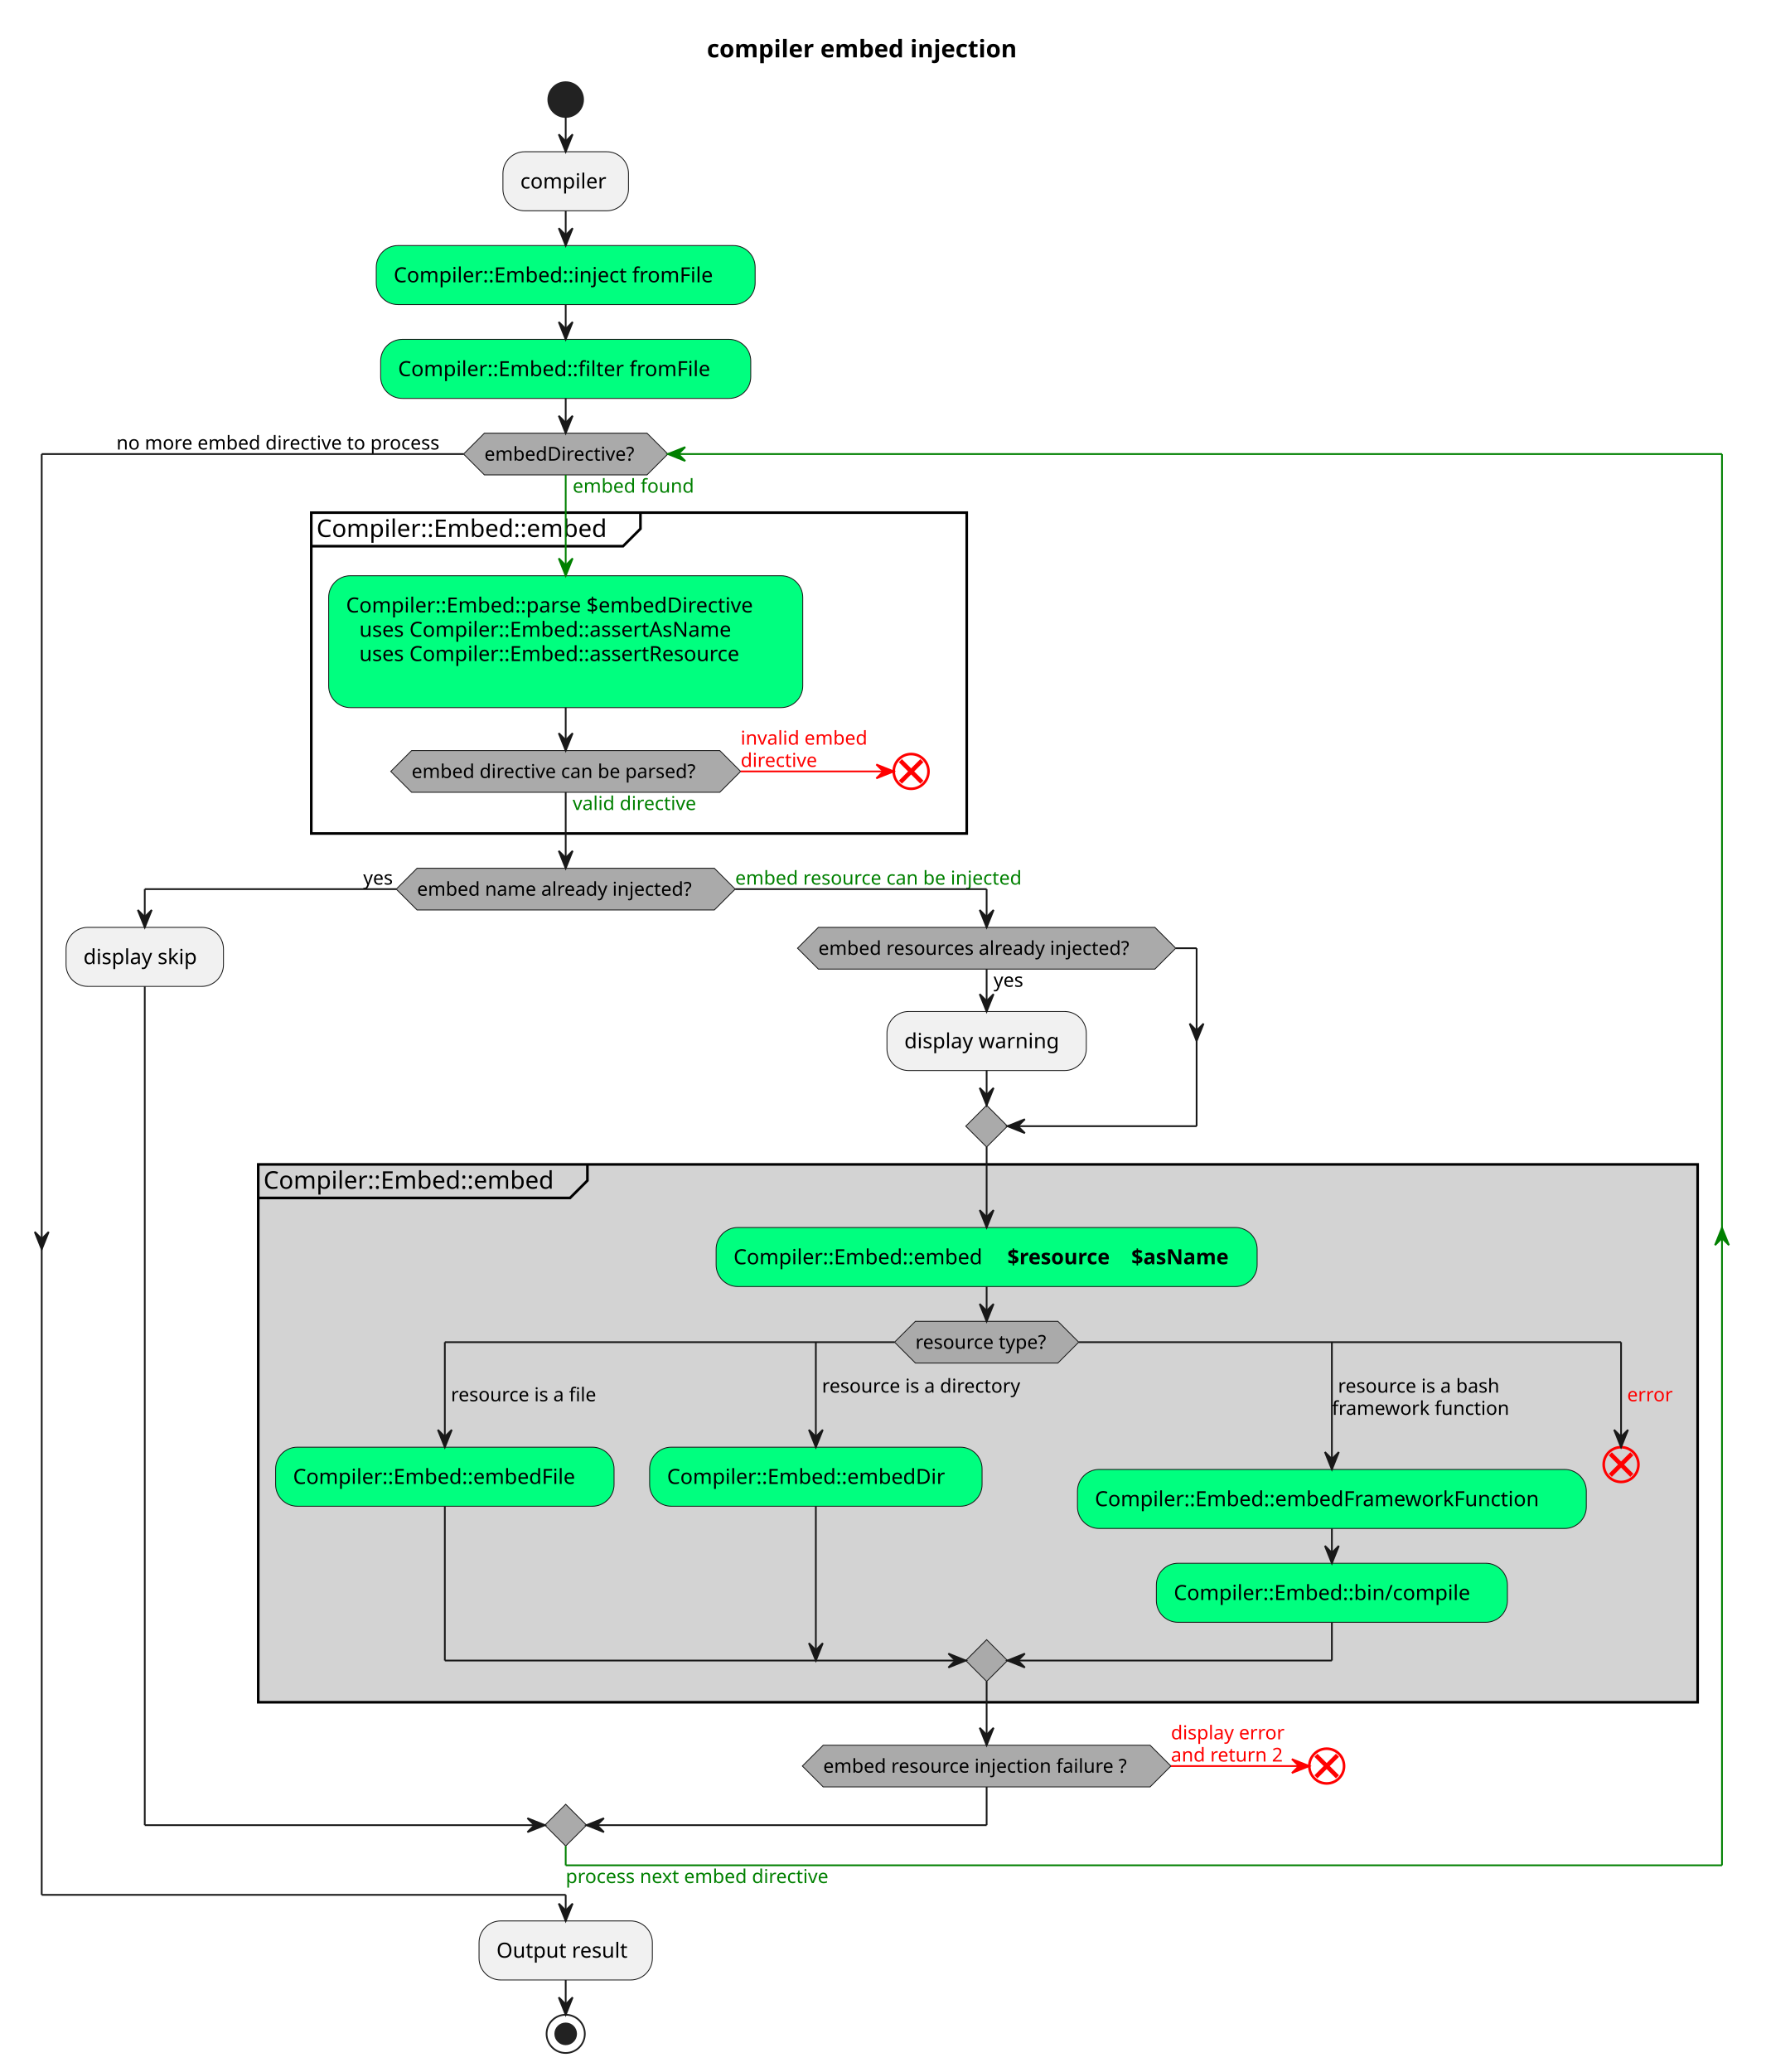
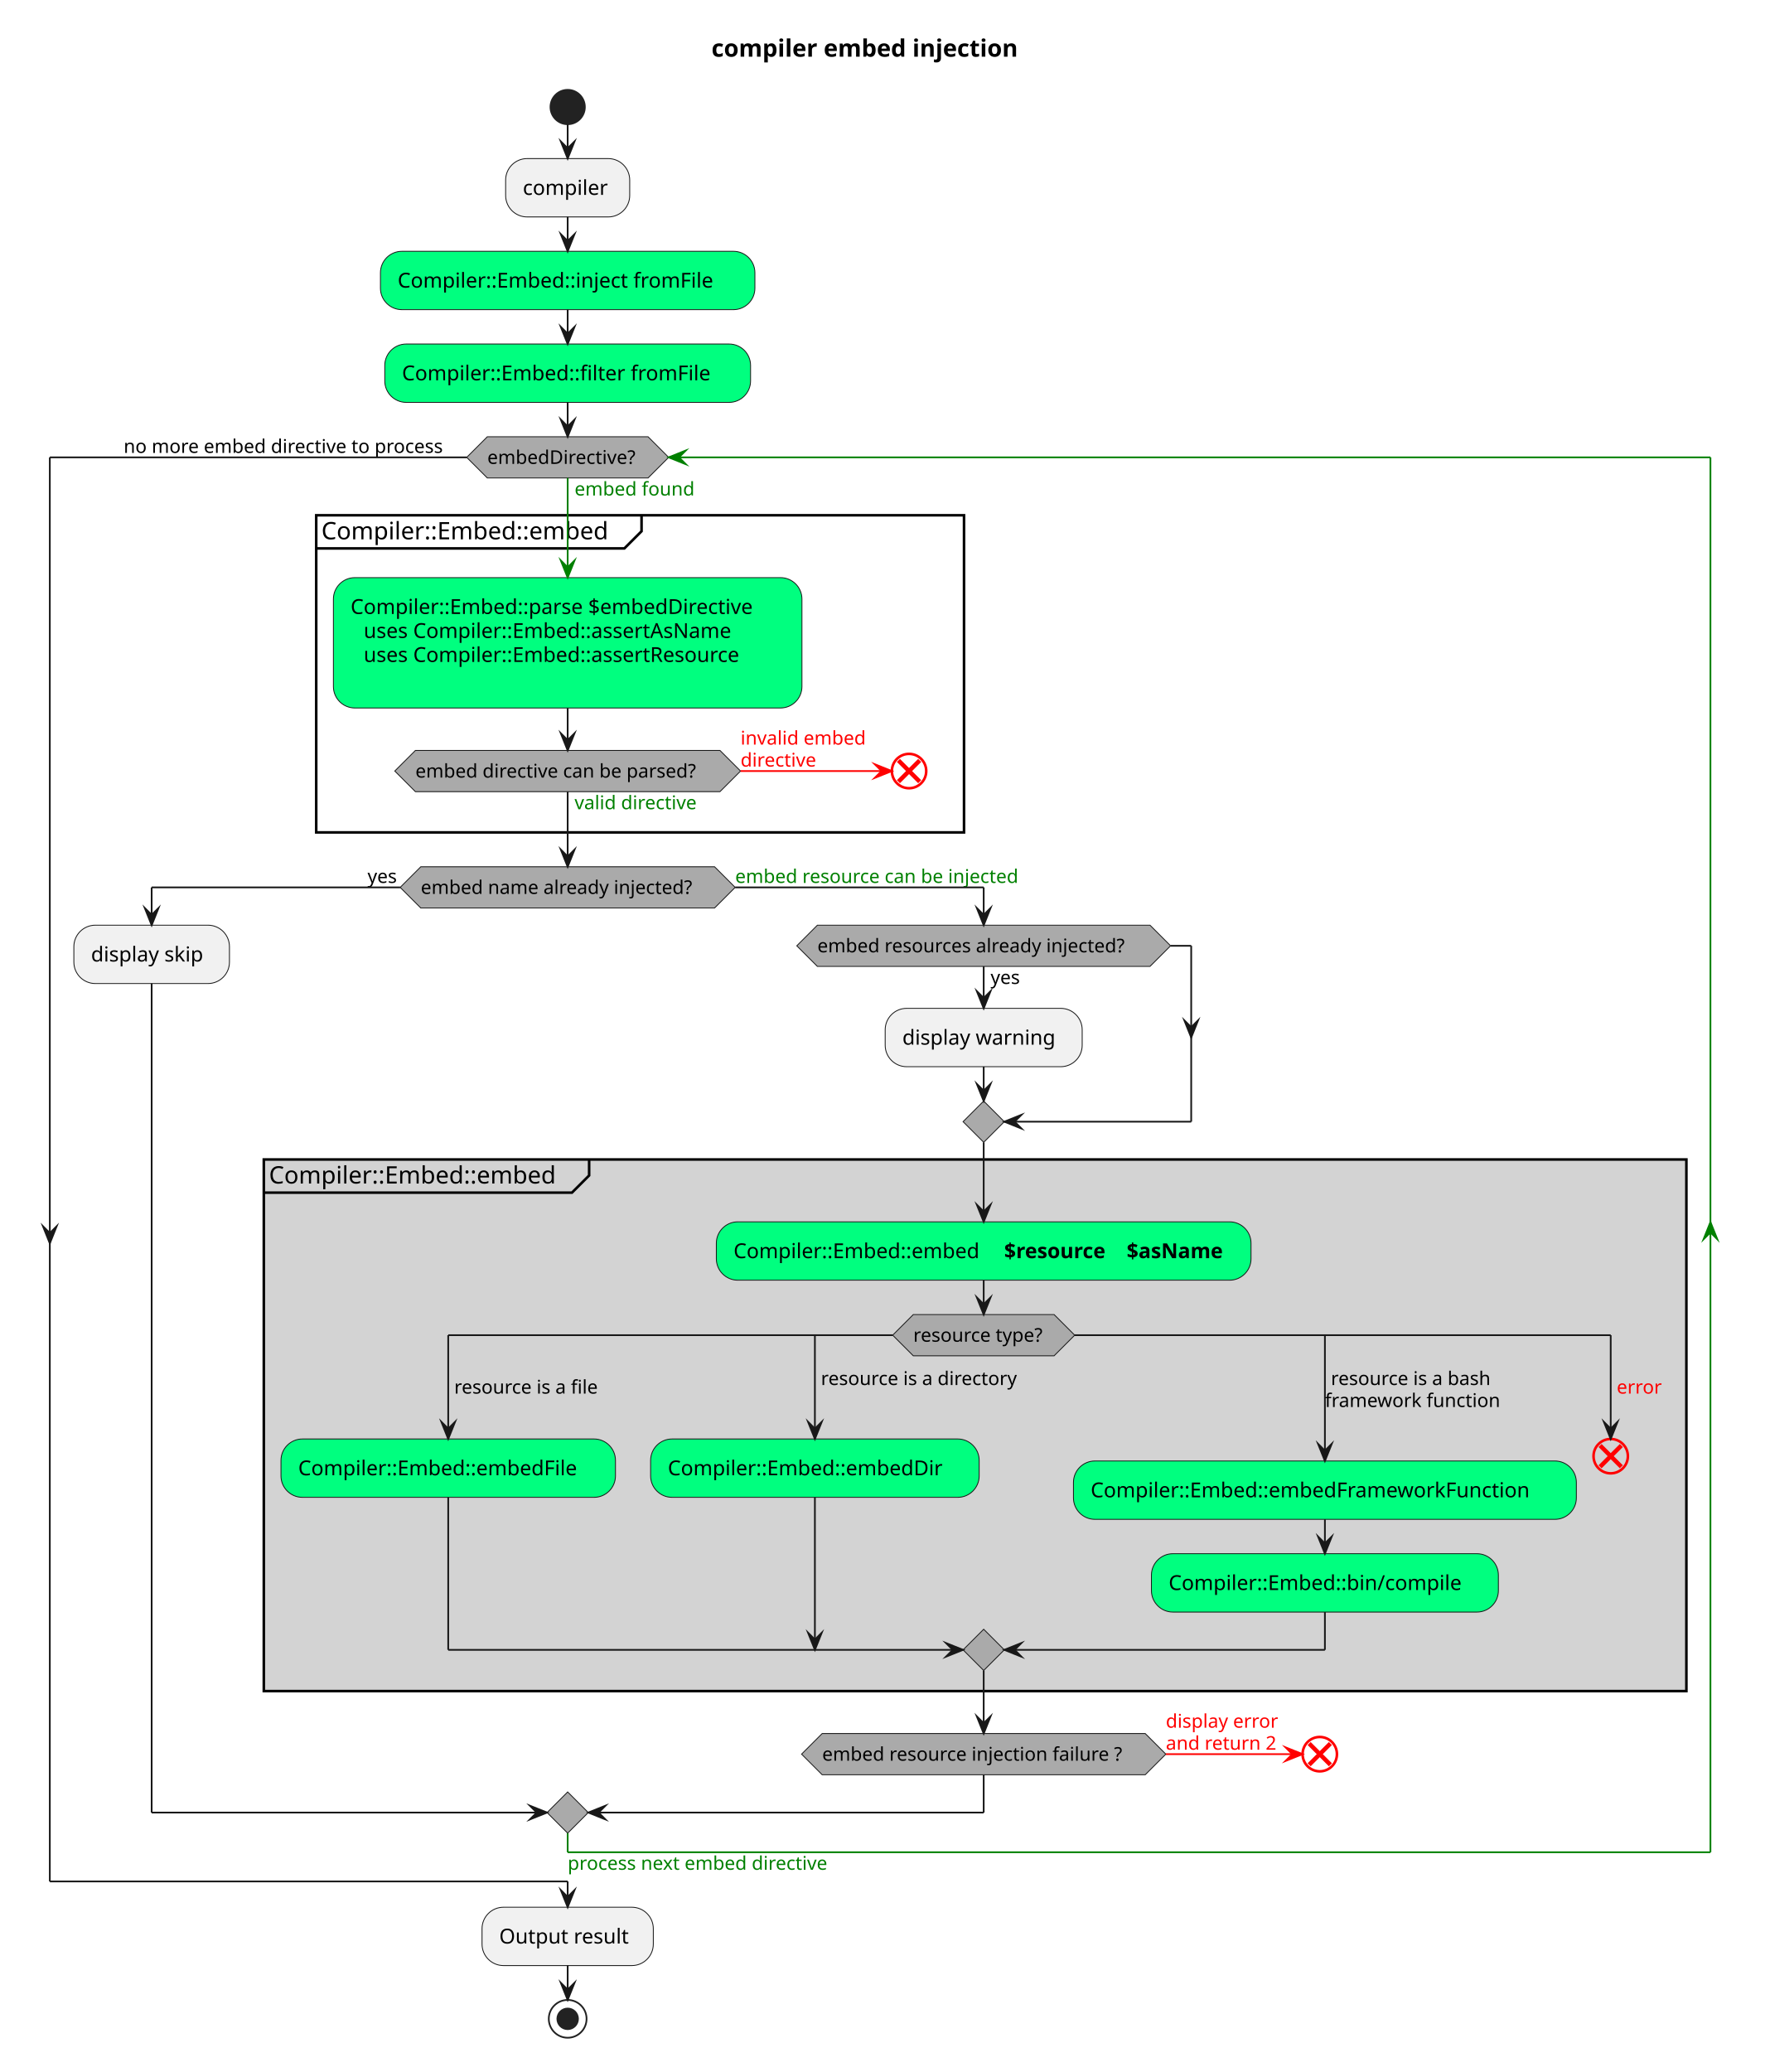
- <svg xmlns="http://www.w3.org/2000/svg" contentStyleType="text/css" data-diagram-type="ACTIVITY" height="1192px" preserveAspectRatio="none" style="width:1016px;height:1192px;background:#FFFFFF;" version="1.1" viewBox="0 0 1016 1192" width="1016px" zoomAndPan="magnify">
+ <svg xmlns="http://www.w3.org/2000/svg" contentStyleType="text/css" data-diagram-type="ACTIVITY" height="1206px" preserveAspectRatio="none" style="width:1030px;height:1206px;background:#FFFFFF;" version="1.1" viewBox="0 0 1030 1206" width="1030px" zoomAndPan="magnify">
  <defs />
  <g>
    <g class="title" data-source-line="1">
-       <text fill="#000000" font-family="sans-serif" font-size="14" font-weight="bold" lengthAdjust="spacing" textLength="200.327" x="406.703" y="32.995">compiler embed injection</text>
+       <text fill="#000000" font-family="sans-serif" font-size="14" font-weight="700" lengthAdjust="spacing" textLength="200.327" x="414.203" y="32.995">compiler embed injection</text>
    </g>
-     <ellipse cx="325.471" cy="57.297" fill="#222222" rx="10" ry="10" style="stroke:#222222;stroke-width:1;" />
-     <rect fill="#F1F1F1" height="33.969" rx="12.5" ry="12.5" style="stroke:#181818;stroke-width:0.5;" width="72.231" x="289.356" y="87.297" />
-     <text fill="#000000" font-family="sans-serif" font-size="12" lengthAdjust="spacing" textLength="52.23" x="299.356" y="108.436">compiler</text>
-     <rect fill="#00FF7F" height="33.969" rx="12.5" ry="12.5" style="stroke:#181818;stroke-width:0.5;" width="217.988" x="216.477" y="141.266" />
-     <text fill="#000000" font-family="sans-serif" font-size="12" lengthAdjust="spacing" textLength="197.988" x="226.477" y="162.404">Compiler::Embed::inject fromFile</text>
-     <rect fill="#00FF7F" height="33.969" rx="12.5" ry="12.5" style="stroke:#181818;stroke-width:0.5;" width="212.943" x="219" y="195.234" />
-     <text fill="#000000" font-family="sans-serif" font-size="12" lengthAdjust="spacing" textLength="192.943" x="229" y="216.373">Compiler::Embed::filter fromFile</text>
-     <rect fill="none" height="184.586" style="stroke:#000000;stroke-width:1.5;" width="377.116" x="179.09" y="294.914" />
-     <path d="M368.479,294.914 L368.479,304.21 L358.479,314.21 L179.09,314.21" fill="none" style="stroke:#000000;stroke-width:1.5;" />
-     <text fill="#000000" font-family="sans-serif" font-size="14" lengthAdjust="spacing" textLength="179.389" x="182.09" y="308.909">Compiler::Embed::embed</text>
-     <rect fill="#00FF7F" height="75.875" rx="12.5" ry="12.5" style="stroke:#181818;stroke-width:0.5;" width="272.762" x="189.09" y="331.21" />
-     <text fill="#000000" font-family="sans-serif" font-size="12" lengthAdjust="spacing" textLength="252.762" x="199.09" y="352.349">Compiler::Embed::parse $embedDirective</text>
-     <text fill="#000000" font-family="sans-serif" font-size="12" lengthAdjust="spacing" textLength="7.629" x="199.09" y="366.318">  </text>
-     <text fill="#000000" font-family="sans-serif" font-size="12" lengthAdjust="spacing" text-decoration="wavy underline" textLength="230.121" x="206.719" y="366.318">uses Compiler::Embed::assertAsName</text>
-     <text fill="#000000" font-family="sans-serif" font-size="12" lengthAdjust="spacing" textLength="7.629" x="199.09" y="380.287">  </text>
-     <text fill="#000000" font-family="sans-serif" font-size="12" lengthAdjust="spacing" text-decoration="wavy underline" textLength="236.092" x="206.719" y="380.287">uses Compiler::Embed::assertResource</text>
-     <text fill="#000000" font-family="sans-serif" font-size="12" lengthAdjust="spacing" textLength="3.814" x="199.09" y="394.255"> </text>
-     <polygon fill="#AAAAAA" points="236.821,431.789,414.121,431.789,426.121,443.789,414.121,455.789,236.821,455.789,224.821,443.789,236.821,431.789" style="stroke:#181818;stroke-width:0.5;" />
-     <text fill="#008000" font-family="sans-serif" font-size="11" lengthAdjust="spacing" textLength="77.865" x="329.471" y="466">valid directive</text>
-     <text fill="#000000" font-family="sans-serif" font-size="11" lengthAdjust="spacing" textLength="177.3" x="236.821" y="447.597">embed directive can be parsed?</text>
-     <text fill="#FF0000" font-family="sans-serif" font-size="11" lengthAdjust="spacing" textLength="78.085" x="426.121" y="428.39">invalid embed</text>
-     <text fill="#FF0000" font-family="sans-serif" font-size="11" lengthAdjust="spacing" textLength="48.023" x="426.121" y="441.195">directive</text>
-     <ellipse cx="524.206" cy="443.789" fill="none" rx="10" ry="10" style="stroke:#FF0000;stroke-width:1.5;" />
-     <line style="stroke:#FF0000;stroke-width:2.5;" x1="518.019" x2="530.393" y1="437.602" y2="449.976" />
-     <line style="stroke:#FF0000;stroke-width:2.5;" x1="530.393" x2="518.019" y1="437.602" y2="449.976" />
-     <polygon fill="#AAAAAA" points="239.961,499.5,410.982,499.5,422.982,511.5,410.982,523.5,239.961,523.5,227.961,511.5,239.961,499.5" style="stroke:#181818;stroke-width:0.5;" />
-     <text fill="#000000" font-family="sans-serif" font-size="11" lengthAdjust="spacing" textLength="171.021" x="239.961" y="515.308">embed name already injected?</text>
-     <text fill="#000000" font-family="sans-serif" font-size="11" lengthAdjust="spacing" textLength="19.008" x="208.952" y="508.905">yes</text>
-     <text fill="#008000" font-family="sans-serif" font-size="11" lengthAdjust="spacing" textLength="177.735" x="422.982" y="508.905">embed resource can be injected</text>
-     <rect fill="#F1F1F1" height="33.969" rx="12.5" ry="12.5" style="stroke:#181818;stroke-width:0.5;" width="90.576" x="38" y="533.5" />
-     <text fill="#000000" font-family="sans-serif" font-size="12" lengthAdjust="spacing" textLength="70.576" x="48" y="554.638">display skip</text>
-     <rect fill="#F1F1F1" height="33.969" rx="12.5" ry="12.5" style="stroke:#181818;stroke-width:0.5;" width="114.688" x="510.311" y="581.902" />
-     <text fill="#000000" font-family="sans-serif" font-size="12" lengthAdjust="spacing" textLength="94.688" x="520.311" y="603.04">display warning</text>
-     <polygon fill="#AAAAAA" points="470.846,533.5,664.463,533.5,676.463,545.5,664.463,557.5,470.846,557.5,458.846,545.5,470.846,533.5" style="stroke:#181818;stroke-width:0.5;" />
-     <text fill="#000000" font-family="sans-serif" font-size="11" lengthAdjust="spacing" textLength="19.008" x="571.654" y="567.71">yes</text>
-     <text fill="#000000" font-family="sans-serif" font-size="11" lengthAdjust="spacing" textLength="193.617" x="470.846" y="549.308">embed resources already injected?</text>
-     <polygon fill="#AAAAAA" points="567.654,635.871,579.654,647.871,567.654,659.871,555.654,647.871,567.654,635.871" style="stroke:#181818;stroke-width:0.5;" />
-     <rect fill="#D3D3D3" height="309.422" style="stroke:#000000;stroke-width:1.5;" width="828.157" x="148.576" y="669.871" />
-     <path d="M337.965,669.871 L337.965,679.168 L327.965,689.168 L148.576,689.168" fill="none" style="stroke:#000000;stroke-width:1.5;" />
-     <text fill="#000000" font-family="sans-serif" font-size="14" lengthAdjust="spacing" textLength="179.389" x="151.576" y="683.866">Compiler::Embed::embed</text>
-     <rect fill="#00FF7F" height="33.969" rx="12.5" ry="12.5" style="stroke:#181818;stroke-width:0.5;" width="311.269" x="412.02" y="706.168" />
-     <text fill="#000000" font-family="sans-serif" font-size="12" lengthAdjust="spacing" textLength="153.762" x="422.02" y="727.306">Compiler::Embed::embed</text>
-     <text fill="#000000" font-family="sans-serif" font-size="12" font-weight="bold" lengthAdjust="spacing" textLength="67.506" x="579.596" y="727.306">$resource</text>
-     <text fill="#000000" font-family="sans-serif" font-size="12" lengthAdjust="spacing" textLength="3.814" x="647.102" y="727.306"> </text>
-     <text fill="#000000" font-family="sans-serif" font-size="12" font-weight="bold" lengthAdjust="spacing" textLength="62.373" x="650.916" y="727.306">$asName</text>
-     <polygon fill="#AAAAAA" points="526.67,760.136,608.639,760.136,620.639,772.136,608.639,784.136,526.67,784.136,514.67,772.136,526.67,760.136" style="stroke:#181818;stroke-width:0.5;" />
-     <text fill="#000000" font-family="sans-serif" font-size="11" lengthAdjust="spacing" textLength="81.968" x="526.67" y="775.944">resource type?</text>
-     <rect fill="#00FF7F" height="33.969" rx="12.5" ry="12.5" style="stroke:#181818;stroke-width:0.5;" width="194.715" x="158.576" y="832.55" />
-     <text fill="#000000" font-family="sans-serif" font-size="12" lengthAdjust="spacing" textLength="174.715" x="168.576" y="853.689">Compiler::Embed::embedFile</text>
-     <rect fill="#00FF7F" height="33.969" rx="12.5" ry="12.5" style="stroke:#181818;stroke-width:0.5;" width="191.269" x="373.757" y="832.55" />
-     <text fill="#000000" font-family="sans-serif" font-size="12" lengthAdjust="spacing" textLength="171.269" x="383.757" y="853.689">Compiler::Embed::embedDir</text>
-     <rect fill="#00FF7F" height="33.969" rx="12.5" ry="12.5" style="stroke:#181818;stroke-width:0.5;" width="292.76" x="619.915" y="845.355" />
-     <text fill="#000000" font-family="sans-serif" font-size="12" lengthAdjust="spacing" textLength="272.76" x="629.915" y="866.494">Compiler::Embed::embedFrameworkFunction</text>
-     <rect fill="#00FF7F" height="33.969" rx="12.5" ry="12.5" style="stroke:#181818;stroke-width:0.5;" width="201.969" x="665.311" y="899.324" />
-     <text fill="#000000" font-family="sans-serif" font-size="12" lengthAdjust="spacing" textLength="181.969" x="675.311" y="920.462">Compiler::Embed::bin/compile</text>
-     <ellipse cx="932.675" cy="842.55" fill="none" rx="10" ry="10" style="stroke:#FF0000;stroke-width:1.5;" />
-     <line style="stroke:#FF0000;stroke-width:2.5;" x1="926.488" x2="938.862" y1="836.363" y2="848.737" />
-     <line style="stroke:#FF0000;stroke-width:2.5;" x1="938.862" x2="926.488" y1="836.363" y2="848.737" />
-     <polygon fill="#AAAAAA" points="567.654,943.293,567.654,943.293,579.654,955.293,567.654,967.293,567.654,967.293,555.654,955.293,567.654,943.293" style="stroke:#181818;stroke-width:0.5;" />
-     <polygon fill="#AAAAAA" points="473.625,1003.996,661.684,1003.996,673.684,1015.996,661.684,1027.996,473.625,1027.996,461.625,1015.996,473.625,1003.996" style="stroke:#181818;stroke-width:0.5;" />
-     <text fill="#000000" font-family="sans-serif" font-size="11" lengthAdjust="spacing" textLength="188.058" x="473.625" y="1019.804">embed resource injection failure ?</text>
-     <text fill="#FF0000" font-family="sans-serif" font-size="11" lengthAdjust="spacing" textLength="69.62" x="673.684" y="1000.597">display error</text>
-     <text fill="#FF0000" font-family="sans-serif" font-size="11" lengthAdjust="spacing" textLength="68.755" x="673.684" y="1013.402">and return 2</text>
-     <ellipse cx="763.304" cy="1015.996" fill="none" rx="10" ry="10" style="stroke:#FF0000;stroke-width:1.5;" />
-     <line style="stroke:#FF0000;stroke-width:2.5;" x1="757.116" x2="769.491" y1="1009.809" y2="1022.183" />
-     <line style="stroke:#FF0000;stroke-width:2.5;" x1="769.491" x2="757.116" y1="1009.809" y2="1022.183" />
-     <polygon fill="#AAAAAA" points="325.471,1037.996,337.471,1049.996,325.471,1061.996,313.471,1049.996,325.471,1037.996" style="stroke:#181818;stroke-width:0.5;" />
-     <polygon fill="#AAAAAA" points="278.689,249.203,372.253,249.203,384.253,261.203,372.253,273.203,278.689,273.203,266.689,261.203,278.689,249.203" style="stroke:#181818;stroke-width:0.5;" />
-     <text fill="#008000" font-family="sans-serif" font-size="11" lengthAdjust="spacing" textLength="73.24" x="329.471" y="283.414">embed found</text>
-     <text fill="#000000" font-family="sans-serif" font-size="11" lengthAdjust="spacing" textLength="93.564" x="278.689" y="265.011">embedDirective?</text>
-     <text fill="#000000" font-family="sans-serif" font-size="11" lengthAdjust="spacing" textLength="199.713" x="66.976" y="258.609">no more embed directive to process</text>
-     <rect fill="#F1F1F1" height="33.969" rx="12.5" ry="12.5" style="stroke:#181818;stroke-width:0.5;" width="99.711" x="275.616" y="1105.09" />
-     <text fill="#000000" font-family="sans-serif" font-size="12" lengthAdjust="spacing" textLength="79.711" x="285.616" y="1126.229">Output result</text>
-     <ellipse cx="325.471" cy="1170.059" fill="none" rx="11" ry="11" style="stroke:#222222;stroke-width:1;" />
-     <ellipse cx="325.471" cy="1170.059" fill="#222222" rx="6" ry="6" style="stroke:#222222;stroke-width:1;" />
-     <line style="stroke:#181818;stroke-width:1;" x1="325.471" x2="325.471" y1="67.297" y2="87.297" />
-     <polygon fill="#181818" points="321.471,77.297,325.471,87.297,329.471,77.297,325.471,81.297" style="stroke:#181818;stroke-width:1;" />
-     <line style="stroke:#181818;stroke-width:1;" x1="325.471" x2="325.471" y1="121.266" y2="141.266" />
-     <polygon fill="#181818" points="321.471,131.266,325.471,141.266,329.471,131.266,325.471,135.266" style="stroke:#181818;stroke-width:1;" />
-     <line style="stroke:#181818;stroke-width:1;" x1="325.471" x2="325.471" y1="175.234" y2="195.234" />
-     <polygon fill="#181818" points="321.471,185.234,325.471,195.234,329.471,185.234,325.471,189.234" style="stroke:#181818;stroke-width:1;" />
-     <line style="stroke:#181818;stroke-width:1;" x1="325.471" x2="325.471" y1="455.789" y2="499.5" />
-     <polygon fill="#181818" points="321.471,489.5,325.471,499.5,329.471,489.5,325.471,493.5" style="stroke:#181818;stroke-width:1;" />
-     <line style="stroke:#FF0000;stroke-width:1;" x1="426.121" x2="514.206" y1="443.789" y2="443.789" />
-     <polygon fill="#FF0000" points="504.206,439.789,514.206,443.789,504.206,447.789,508.206,443.789" style="stroke:#FF0000;stroke-width:1;" />
-     <line style="stroke:#181818;stroke-width:1;" x1="325.471" x2="325.471" y1="407.085" y2="431.789" />
-     <polygon fill="#181818" points="321.471,421.789,325.471,431.789,329.471,421.789,325.471,425.789" style="stroke:#181818;stroke-width:1;" />
-     <line style="stroke:#181818;stroke-width:1;" x1="567.654" x2="567.654" y1="557.5" y2="581.902" />
-     <polygon fill="#181818" points="563.654,571.902,567.654,581.902,571.654,571.902,567.654,575.902" style="stroke:#181818;stroke-width:1;" />
-     <line style="stroke:#181818;stroke-width:1;" x1="676.463" x2="688.463" y1="545.5" y2="545.5" />
-     <polygon fill="#181818" points="684.463,588.886,688.463,598.886,692.463,588.886,688.463,592.886" style="stroke:#181818;stroke-width:1;" />
-     <line style="stroke:#181818;stroke-width:1;" x1="688.463" x2="688.463" y1="545.5" y2="647.871" />
-     <line style="stroke:#181818;stroke-width:1;" x1="688.463" x2="579.654" y1="647.871" y2="647.871" />
-     <polygon fill="#181818" points="589.654,643.871,579.654,647.871,589.654,651.871,585.654,647.871" style="stroke:#181818;stroke-width:1;" />
-     <line style="stroke:#181818;stroke-width:1;" x1="567.654" x2="567.654" y1="615.871" y2="635.871" />
-     <polygon fill="#181818" points="563.654,625.871,567.654,635.871,571.654,625.871,567.654,629.871" style="stroke:#181818;stroke-width:1;" />
-     <line style="stroke:#181818;stroke-width:1;" x1="766.295" x2="766.295" y1="879.324" y2="899.324" />
-     <polygon fill="#181818" points="762.295,889.324,766.295,899.324,770.295,889.324,766.295,893.324" style="stroke:#181818;stroke-width:1;" />
-     <line style="stroke:#181818;stroke-width:1;" x1="514.67" x2="255.934" y1="772.136" y2="772.136" />
-     <line style="stroke:#181818;stroke-width:1;" x1="255.934" x2="255.934" y1="772.136" y2="832.55" />
-     <polygon fill="#181818" points="251.934,822.55,255.934,832.55,259.934,822.55,255.934,826.55" style="stroke:#181818;stroke-width:1;" />
-     <text fill="#000000" font-family="sans-serif" font-size="11" lengthAdjust="spacing" textLength="90.831" x="259.43" y="806.151">resource is a file</text>
-     <line style="stroke:#181818;stroke-width:1;" x1="620.639" x2="932.675" y1="772.136" y2="772.136" />
-     <line style="stroke:#181818;stroke-width:1;" x1="932.675" x2="932.675" y1="772.136" y2="832.55" />
-     <polygon fill="#181818" points="928.675,822.55,932.675,832.55,936.675,822.55,932.675,826.55" style="stroke:#181818;stroke-width:1;" />
-     <text fill="#000000" font-family="sans-serif" font-size="11" lengthAdjust="spacing" textLength="3.497" x="932.675" y="806.151"> </text>
-     <text fill="#FF0000" font-family="sans-serif" font-size="11" lengthAdjust="spacing" textLength="27.065" x="936.171" y="806.151">error</text>
-     <line style="stroke:#181818;stroke-width:1;" x1="469.392" x2="469.392" y1="772.136" y2="832.55" />
-     <polygon fill="#181818" points="465.392,822.55,469.392,832.55,473.392,822.55,469.392,826.55" style="stroke:#181818;stroke-width:1;" />
-     <text fill="#000000" font-family="sans-serif" font-size="11" lengthAdjust="spacing" textLength="123.53" x="472.889" y="801.151">resource is a directory</text>
-     <line style="stroke:#181818;stroke-width:1;" x1="766.295" x2="766.295" y1="772.136" y2="845.355" />
-     <polygon fill="#181818" points="762.295,835.355,766.295,845.355,770.295,835.355,766.295,839.355" style="stroke:#181818;stroke-width:1;" />
-     <text fill="#000000" font-family="sans-serif" font-size="11" lengthAdjust="spacing" textLength="100.504" x="769.792" y="801.151">resource is a bash</text>
-     <text fill="#000000" font-family="sans-serif" font-size="11" lengthAdjust="spacing" textLength="107.669" x="766.295" y="813.956">framework function</text>
-     <line style="stroke:#181818;stroke-width:1;" x1="255.934" x2="255.934" y1="866.519" y2="955.293" />
-     <line style="stroke:#181818;stroke-width:1;" x1="255.934" x2="555.654" y1="955.293" y2="955.293" />
-     <polygon fill="#181818" points="545.654,951.293,555.654,955.293,545.654,959.293,549.654,955.293" style="stroke:#181818;stroke-width:1;" />
-     <line style="stroke:#181818;stroke-width:1;" x1="766.295" x2="766.295" y1="933.293" y2="955.293" />
-     <line style="stroke:#181818;stroke-width:1;" x1="766.295" x2="579.654" y1="955.293" y2="955.293" />
-     <polygon fill="#181818" points="589.654,951.293,579.654,955.293,589.654,959.293,585.654,955.293" style="stroke:#181818;stroke-width:1;" />
-     <line style="stroke:#181818;stroke-width:1;" x1="469.392" x2="469.392" y1="866.519" y2="955.293" />
-     <polygon fill="#181818" points="465.392,945.293,469.392,955.293,473.392,945.293,469.392,949.293" style="stroke:#181818;stroke-width:1;" />
-     <line style="stroke:#181818;stroke-width:1;" x1="567.654" x2="567.654" y1="740.136" y2="760.136" />
-     <polygon fill="#181818" points="563.654,750.136,567.654,760.136,571.654,750.136,567.654,754.136" style="stroke:#181818;stroke-width:1;" />
-     <line style="stroke:#181818;stroke-width:1;" x1="567.654" x2="567.654" y1="659.871" y2="706.168" />
-     <polygon fill="#181818" points="563.654,696.168,567.654,706.168,571.654,696.168,567.654,700.168" style="stroke:#181818;stroke-width:1;" />
-     <line style="stroke:#181818;stroke-width:1;" x1="567.654" x2="567.654" y1="1027.996" y2="1049.996" />
-     <line style="stroke:#181818;stroke-width:1;" x1="567.654" x2="337.471" y1="1049.996" y2="1049.996" />
-     <polygon fill="#181818" points="347.471,1045.996,337.471,1049.996,347.471,1053.996,343.471,1049.996" style="stroke:#181818;stroke-width:1;" />
-     <line style="stroke:#FF0000;stroke-width:1;" x1="673.684" x2="753.304" y1="1015.996" y2="1015.996" />
-     <polygon fill="#FF0000" points="743.304,1011.996,753.304,1015.996,743.304,1019.996,747.304,1015.996" style="stroke:#FF0000;stroke-width:1;" />
-     <line style="stroke:#181818;stroke-width:1;" x1="567.654" x2="567.654" y1="967.293" y2="1003.996" />
-     <polygon fill="#181818" points="563.654,993.996,567.654,1003.996,571.654,993.996,567.654,997.996" style="stroke:#181818;stroke-width:1;" />
-     <line style="stroke:#181818;stroke-width:1;" x1="227.961" x2="83.288" y1="511.5" y2="511.5" />
-     <line style="stroke:#181818;stroke-width:1;" x1="83.288" x2="83.288" y1="511.5" y2="533.5" />
-     <polygon fill="#181818" points="79.288,523.5,83.288,533.5,87.288,523.5,83.288,527.5" style="stroke:#181818;stroke-width:1;" />
-     <line style="stroke:#181818;stroke-width:1;" x1="422.982" x2="567.654" y1="511.5" y2="511.5" />
-     <line style="stroke:#181818;stroke-width:1;" x1="567.654" x2="567.654" y1="511.5" y2="533.5" />
-     <polygon fill="#181818" points="563.654,523.5,567.654,533.5,571.654,523.5,567.654,527.5" style="stroke:#181818;stroke-width:1;" />
-     <line style="stroke:#181818;stroke-width:1;" x1="83.288" x2="83.288" y1="567.468" y2="1049.996" />
-     <line style="stroke:#181818;stroke-width:1;" x1="83.288" x2="313.471" y1="1049.996" y2="1049.996" />
-     <polygon fill="#181818" points="303.471,1045.996,313.471,1049.996,303.471,1053.996,307.471,1049.996" style="stroke:#181818;stroke-width:1;" />
-     <line style="stroke:#008000;stroke-width:1;" x1="325.471" x2="325.471" y1="273.203" y2="331.21" />
-     <polygon fill="#008000" points="321.471,321.21,325.471,331.21,329.471,321.21,325.471,325.21" style="stroke:#008000;stroke-width:1;" />
-     <line style="stroke:#008000;stroke-width:1;" x1="325.471" x2="325.471" y1="1061.996" y2="1073.09" />
-     <line style="stroke:#008000;stroke-width:1;" x1="325.471" x2="990.733" y1="1073.09" y2="1073.09" />
-     <polygon fill="#008000" points="986.733,716.304,990.733,706.304,994.733,716.304,990.733,712.304" style="stroke:#008000;stroke-width:1;" />
-     <line style="stroke:#008000;stroke-width:1;" x1="990.733" x2="990.733" y1="261.203" y2="1073.09" />
-     <line style="stroke:#008000;stroke-width:1;" x1="990.733" x2="384.253" y1="261.203" y2="261.203" />
-     <polygon fill="#008000" points="394.253,257.203,384.253,261.203,394.253,265.203,390.253,261.203" style="stroke:#008000;stroke-width:1;" />
-     <text fill="#008000" font-family="sans-serif" font-size="11" lengthAdjust="spacing" textLength="163.802" x="325.471" y="1083.301">process next embed directive</text>
-     <line style="stroke:#181818;stroke-width:1;" x1="266.689" x2="24" y1="261.203" y2="261.203" />
-     <polygon fill="#181818" points="20,708.707,24,718.707,28,708.707,24,712.707" style="stroke:#181818;stroke-width:1;" />
-     <line style="stroke:#181818;stroke-width:1;" x1="24" x2="24" y1="261.203" y2="1090.09" />
-     <line style="stroke:#181818;stroke-width:1;" x1="24" x2="325.471" y1="1090.09" y2="1090.09" />
-     <line style="stroke:#181818;stroke-width:1;" x1="325.471" x2="325.471" y1="1090.09" y2="1105.09" />
-     <polygon fill="#181818" points="321.471,1095.09,325.471,1105.09,329.471,1095.09,325.471,1099.09" style="stroke:#181818;stroke-width:1;" />
-     <line style="stroke:#181818;stroke-width:1;" x1="325.471" x2="325.471" y1="229.203" y2="249.203" />
-     <polygon fill="#181818" points="321.471,239.203,325.471,249.203,329.471,239.203,325.471,243.203" style="stroke:#181818;stroke-width:1;" />
-     <line style="stroke:#181818;stroke-width:1;" x1="325.471" x2="325.471" y1="1139.059" y2="1159.059" />
-     <polygon fill="#181818" points="321.471,1149.059,325.471,1159.059,329.471,1149.059,325.471,1153.059" style="stroke:#181818;stroke-width:1;" />
+     <ellipse cx="330.471" cy="62.297" fill="#222222" rx="10" ry="10" style="stroke:#222222;stroke-width:1;" />
+     <rect fill="#F1F1F1" height="33.969" rx="12.5" ry="12.5" style="stroke:#181818;stroke-width:0.5;" width="72.231" x="294.356" y="92.297" />
+     <text fill="#000000" font-family="sans-serif" font-size="12" lengthAdjust="spacing" textLength="52.23" x="304.356" y="113.436">compiler</text>
+     <rect fill="#00FF7F" height="33.969" rx="12.5" ry="12.5" style="stroke:#181818;stroke-width:0.5;" width="217.988" x="221.477" y="146.266" />
+     <text fill="#000000" font-family="sans-serif" font-size="12" lengthAdjust="spacing" textLength="197.988" x="231.477" y="167.404">Compiler::Embed::inject fromFile</text>
+     <rect fill="#00FF7F" height="33.969" rx="12.5" ry="12.5" style="stroke:#181818;stroke-width:0.5;" width="212.943" x="224" y="200.234" />
+     <text fill="#000000" font-family="sans-serif" font-size="12" lengthAdjust="spacing" textLength="192.943" x="234" y="221.373">Compiler::Embed::filter fromFile</text>
+     <rect fill="none" height="184.586" style="stroke:#000000;stroke-width:1.5;" width="377.116" x="184.09" y="299.914" />
+     <path d="M373.479,299.914 L373.479,309.21 L363.479,319.21 L184.09,319.21" fill="none" style="stroke:#000000;stroke-width:1.5;" />
+     <text fill="#000000" font-family="sans-serif" font-size="14" lengthAdjust="spacing" textLength="179.389" x="187.09" y="313.909">Compiler::Embed::embed</text>
+     <rect fill="#00FF7F" height="75.875" rx="12.5" ry="12.5" style="stroke:#181818;stroke-width:0.5;" width="272.762" x="194.09" y="336.21" />
+     <text fill="#000000" font-family="sans-serif" font-size="12" lengthAdjust="spacing" textLength="252.762" x="204.09" y="357.349">Compiler::Embed::parse $embedDirective</text>
+     <text fill="#000000" font-family="sans-serif" font-size="12" lengthAdjust="spacing" textLength="7.629" x="204.09" y="371.318">  </text>
+     <text fill="#000000" font-family="sans-serif" font-size="12" lengthAdjust="spacing" text-decoration="wavy underline" textLength="230.121" x="211.719" y="371.318">uses Compiler::Embed::assertAsName</text>
+     <text fill="#000000" font-family="sans-serif" font-size="12" lengthAdjust="spacing" textLength="7.629" x="204.09" y="385.287">  </text>
+     <text fill="#000000" font-family="sans-serif" font-size="12" lengthAdjust="spacing" text-decoration="wavy underline" textLength="236.092" x="211.719" y="385.287">uses Compiler::Embed::assertResource</text>
+     <text fill="#000000" font-family="sans-serif" font-size="12" lengthAdjust="spacing" textLength="3.814" x="204.09" y="399.255"> </text>
+     <polygon fill="#AAAAAA" points="241.821,436.789,419.121,436.789,431.121,448.789,419.121,460.789,241.821,460.789,229.821,448.789,241.821,436.789" style="stroke:#181818;stroke-width:0.5;stroke-linejoin:miter;stroke-miterlimit:10;" />
+     <text fill="#008000" font-family="sans-serif" font-size="11" lengthAdjust="spacing" textLength="77.865" x="334.471" y="471">valid directive</text>
+     <text fill="#000000" font-family="sans-serif" font-size="11" lengthAdjust="spacing" textLength="177.3" x="241.821" y="452.597">embed directive can be parsed?</text>
+     <text fill="#FF0000" font-family="sans-serif" font-size="11" lengthAdjust="spacing" textLength="78.085" x="431.121" y="433.39">invalid embed</text>
+     <text fill="#FF0000" font-family="sans-serif" font-size="11" lengthAdjust="spacing" textLength="48.023" x="431.121" y="446.195">directive</text>
+     <ellipse cx="529.206" cy="448.789" fill="none" rx="10" ry="10" style="stroke:#FF0000;stroke-width:1.5;" />
+     <line style="stroke:#FF0000;stroke-width:2.5;" x1="523.019" x2="535.393" y1="442.602" y2="454.976" />
+     <line style="stroke:#FF0000;stroke-width:2.5;" x1="535.393" x2="523.019" y1="442.602" y2="454.976" />
+     <polygon fill="#AAAAAA" points="244.961,504.5,415.982,504.5,427.982,516.5,415.982,528.5,244.961,528.5,232.961,516.5,244.961,504.5" style="stroke:#181818;stroke-width:0.5;stroke-linejoin:miter;stroke-miterlimit:10;" />
+     <text fill="#000000" font-family="sans-serif" font-size="11" lengthAdjust="spacing" textLength="171.021" x="244.961" y="520.308">embed name already injected?</text>
+     <text fill="#000000" font-family="sans-serif" font-size="11" lengthAdjust="spacing" textLength="19.008" x="213.952" y="513.905">yes</text>
+     <text fill="#008000" font-family="sans-serif" font-size="11" lengthAdjust="spacing" textLength="177.735" x="427.982" y="513.905">embed resource can be injected</text>
+     <rect fill="#F1F1F1" height="33.969" rx="12.5" ry="12.5" style="stroke:#181818;stroke-width:0.5;" width="90.576" x="43" y="538.5" />
+     <text fill="#000000" font-family="sans-serif" font-size="12" lengthAdjust="spacing" textLength="70.576" x="53" y="559.638">display skip</text>
+     <rect fill="#F1F1F1" height="33.969" rx="12.5" ry="12.5" style="stroke:#181818;stroke-width:0.5;" width="114.688" x="515.311" y="586.902" />
+     <text fill="#000000" font-family="sans-serif" font-size="12" lengthAdjust="spacing" textLength="94.688" x="525.311" y="608.04">display warning</text>
+     <polygon fill="#AAAAAA" points="475.846,538.5,669.463,538.5,681.463,550.5,669.463,562.5,475.846,562.5,463.846,550.5,475.846,538.5" style="stroke:#181818;stroke-width:0.5;stroke-linejoin:miter;stroke-miterlimit:10;" />
+     <text fill="#000000" font-family="sans-serif" font-size="11" lengthAdjust="spacing" textLength="19.008" x="576.654" y="572.71">yes</text>
+     <text fill="#000000" font-family="sans-serif" font-size="11" lengthAdjust="spacing" textLength="193.617" x="475.846" y="554.308">embed resources already injected?</text>
+     <polygon fill="#AAAAAA" points="572.654,640.871,584.654,652.871,572.654,664.871,560.654,652.871,572.654,640.871" style="stroke:#181818;stroke-width:0.5;stroke-linejoin:miter;stroke-miterlimit:10;" />
+     <rect fill="#D3D3D3" height="309.422" style="stroke:#000000;stroke-width:1.5;" width="828.157" x="153.576" y="674.871" />
+     <path d="M342.965,674.871 L342.965,684.168 L332.965,694.168 L153.576,694.168" fill="none" style="stroke:#000000;stroke-width:1.5;" />
+     <text fill="#000000" font-family="sans-serif" font-size="14" lengthAdjust="spacing" textLength="179.389" x="156.576" y="688.866">Compiler::Embed::embed</text>
+     <rect fill="#00FF7F" height="33.969" rx="12.5" ry="12.5" style="stroke:#181818;stroke-width:0.5;" width="311.269" x="417.02" y="711.168" />
+     <text fill="#000000" font-family="sans-serif" font-size="12" lengthAdjust="spacing" textLength="153.762" x="427.02" y="732.306">Compiler::Embed::embed</text>
+     <text fill="#000000" font-family="sans-serif" font-size="12" font-weight="700" lengthAdjust="spacing" textLength="67.506" x="584.596" y="732.306">$resource</text>
+     <text fill="#000000" font-family="sans-serif" font-size="12" lengthAdjust="spacing" textLength="3.814" x="652.102" y="732.306"> </text>
+     <text fill="#000000" font-family="sans-serif" font-size="12" font-weight="700" lengthAdjust="spacing" textLength="62.373" x="655.916" y="732.306">$asName</text>
+     <polygon fill="#AAAAAA" points="531.67,765.136,613.639,765.136,625.639,777.136,613.639,789.136,531.67,789.136,519.67,777.136,531.67,765.136" style="stroke:#181818;stroke-width:0.5;stroke-linejoin:miter;stroke-miterlimit:10;" />
+     <text fill="#000000" font-family="sans-serif" font-size="11" lengthAdjust="spacing" textLength="81.968" x="531.67" y="780.944">resource type?</text>
+     <rect fill="#00FF7F" height="33.969" rx="12.5" ry="12.5" style="stroke:#181818;stroke-width:0.5;" width="194.715" x="163.576" y="837.55" />
+     <text fill="#000000" font-family="sans-serif" font-size="12" lengthAdjust="spacing" textLength="174.715" x="173.576" y="858.689">Compiler::Embed::embedFile</text>
+     <rect fill="#00FF7F" height="33.969" rx="12.5" ry="12.5" style="stroke:#181818;stroke-width:0.5;" width="191.269" x="378.757" y="837.55" />
+     <text fill="#000000" font-family="sans-serif" font-size="12" lengthAdjust="spacing" textLength="171.269" x="388.757" y="858.689">Compiler::Embed::embedDir</text>
+     <rect fill="#00FF7F" height="33.969" rx="12.5" ry="12.5" style="stroke:#181818;stroke-width:0.5;" width="292.76" x="624.915" y="850.355" />
+     <text fill="#000000" font-family="sans-serif" font-size="12" lengthAdjust="spacing" textLength="272.76" x="634.915" y="871.494">Compiler::Embed::embedFrameworkFunction</text>
+     <rect fill="#00FF7F" height="33.969" rx="12.5" ry="12.5" style="stroke:#181818;stroke-width:0.5;" width="201.969" x="670.311" y="904.324" />
+     <text fill="#000000" font-family="sans-serif" font-size="12" lengthAdjust="spacing" textLength="181.969" x="680.311" y="925.462">Compiler::Embed::bin/compile</text>
+     <ellipse cx="937.675" cy="847.55" fill="none" rx="10" ry="10" style="stroke:#FF0000;stroke-width:1.5;" />
+     <line style="stroke:#FF0000;stroke-width:2.5;" x1="931.488" x2="943.862" y1="841.363" y2="853.737" />
+     <line style="stroke:#FF0000;stroke-width:2.5;" x1="943.862" x2="931.488" y1="841.363" y2="853.737" />
+     <polygon fill="#AAAAAA" points="572.654,948.293,572.654,948.293,584.654,960.293,572.654,972.293,572.654,972.293,560.654,960.293,572.654,948.293" style="stroke:#181818;stroke-width:0.5;stroke-linejoin:miter;stroke-miterlimit:10;" />
+     <polygon fill="#AAAAAA" points="478.625,1008.996,666.684,1008.996,678.684,1020.996,666.684,1032.996,478.625,1032.996,466.625,1020.996,478.625,1008.996" style="stroke:#181818;stroke-width:0.5;stroke-linejoin:miter;stroke-miterlimit:10;" />
+     <text fill="#000000" font-family="sans-serif" font-size="11" lengthAdjust="spacing" textLength="188.058" x="478.625" y="1024.804">embed resource injection failure ?</text>
+     <text fill="#FF0000" font-family="sans-serif" font-size="11" lengthAdjust="spacing" textLength="69.62" x="678.684" y="1005.597">display error</text>
+     <text fill="#FF0000" font-family="sans-serif" font-size="11" lengthAdjust="spacing" textLength="68.755" x="678.684" y="1018.402">and return 2</text>
+     <ellipse cx="768.304" cy="1020.996" fill="none" rx="10" ry="10" style="stroke:#FF0000;stroke-width:1.5;" />
+     <line style="stroke:#FF0000;stroke-width:2.5;" x1="762.116" x2="774.491" y1="1014.809" y2="1027.183" />
+     <line style="stroke:#FF0000;stroke-width:2.5;" x1="774.491" x2="762.116" y1="1014.809" y2="1027.183" />
+     <polygon fill="#AAAAAA" points="330.471,1042.996,342.471,1054.996,330.471,1066.996,318.471,1054.996,330.471,1042.996" style="stroke:#181818;stroke-width:0.5;stroke-linejoin:miter;stroke-miterlimit:10;" />
+     <polygon fill="#AAAAAA" points="283.689,254.203,377.253,254.203,389.253,266.203,377.253,278.203,283.689,278.203,271.689,266.203,283.689,254.203" style="stroke:#181818;stroke-width:0.5;stroke-linejoin:miter;stroke-miterlimit:10;" />
+     <text fill="#008000" font-family="sans-serif" font-size="11" lengthAdjust="spacing" textLength="73.24" x="334.471" y="288.414">embed found</text>
+     <text fill="#000000" font-family="sans-serif" font-size="11" lengthAdjust="spacing" textLength="93.564" x="283.689" y="270.011">embedDirective?</text>
+     <text fill="#000000" font-family="sans-serif" font-size="11" lengthAdjust="spacing" textLength="199.713" x="71.976" y="263.609">no more embed directive to process</text>
+     <rect fill="#F1F1F1" height="33.969" rx="12.5" ry="12.5" style="stroke:#181818;stroke-width:0.5;" width="99.711" x="280.616" y="1110.09" />
+     <text fill="#000000" font-family="sans-serif" font-size="12" lengthAdjust="spacing" textLength="79.711" x="290.616" y="1131.229">Output result</text>
+     <ellipse cx="330.471" cy="1175.059" fill="none" rx="11" ry="11" style="stroke:#222222;stroke-width:1;" />
+     <ellipse cx="330.471" cy="1175.059" fill="#222222" rx="6" ry="6" style="stroke:#222222;stroke-width:1;" />
+     <line style="stroke:#181818;stroke-width:1;" x1="330.471" x2="330.471" y1="72.297" y2="92.297" />
+     <polygon fill="#181818" points="326.471,82.297,330.471,92.297,334.471,82.297,330.471,86.297" style="stroke:#181818;stroke-width:1;stroke-linejoin:miter;stroke-miterlimit:10;" />
+     <line style="stroke:#181818;stroke-width:1;" x1="330.471" x2="330.471" y1="126.266" y2="146.266" />
+     <polygon fill="#181818" points="326.471,136.266,330.471,146.266,334.471,136.266,330.471,140.266" style="stroke:#181818;stroke-width:1;stroke-linejoin:miter;stroke-miterlimit:10;" />
+     <line style="stroke:#181818;stroke-width:1;" x1="330.471" x2="330.471" y1="180.234" y2="200.234" />
+     <polygon fill="#181818" points="326.471,190.234,330.471,200.234,334.471,190.234,330.471,194.234" style="stroke:#181818;stroke-width:1;stroke-linejoin:miter;stroke-miterlimit:10;" />
+     <line style="stroke:#181818;stroke-width:1;" x1="330.471" x2="330.471" y1="460.789" y2="504.5" />
+     <polygon fill="#181818" points="326.471,494.5,330.471,504.5,334.471,494.5,330.471,498.5" style="stroke:#181818;stroke-width:1;stroke-linejoin:miter;stroke-miterlimit:10;" />
+     <line style="stroke:#FF0000;stroke-width:1;" x1="431.121" x2="519.206" y1="448.789" y2="448.789" />
+     <polygon fill="#FF0000" points="509.206,444.789,519.206,448.789,509.206,452.789,513.206,448.789" style="stroke:#FF0000;stroke-width:1;stroke-linejoin:miter;stroke-miterlimit:10;" />
+     <line style="stroke:#181818;stroke-width:1;" x1="330.471" x2="330.471" y1="412.085" y2="436.789" />
+     <polygon fill="#181818" points="326.471,426.789,330.471,436.789,334.471,426.789,330.471,430.789" style="stroke:#181818;stroke-width:1;stroke-linejoin:miter;stroke-miterlimit:10;" />
+     <line style="stroke:#181818;stroke-width:1;" x1="572.654" x2="572.654" y1="562.5" y2="586.902" />
+     <polygon fill="#181818" points="568.654,576.902,572.654,586.902,576.654,576.902,572.654,580.902" style="stroke:#181818;stroke-width:1;stroke-linejoin:miter;stroke-miterlimit:10;" />
+     <line style="stroke:#181818;stroke-width:1;" x1="681.463" x2="693.463" y1="550.5" y2="550.5" />
+     <polygon fill="#181818" points="689.463,593.886,693.463,603.886,697.463,593.886,693.463,597.886" style="stroke:#181818;stroke-width:1;stroke-linejoin:miter;stroke-miterlimit:10;" />
+     <line style="stroke:#181818;stroke-width:1;" x1="693.463" x2="693.463" y1="550.5" y2="652.871" />
+     <line style="stroke:#181818;stroke-width:1;" x1="693.463" x2="584.654" y1="652.871" y2="652.871" />
+     <polygon fill="#181818" points="594.654,648.871,584.654,652.871,594.654,656.871,590.654,652.871" style="stroke:#181818;stroke-width:1;stroke-linejoin:miter;stroke-miterlimit:10;" />
+     <line style="stroke:#181818;stroke-width:1;" x1="572.654" x2="572.654" y1="620.871" y2="640.871" />
+     <polygon fill="#181818" points="568.654,630.871,572.654,640.871,576.654,630.871,572.654,634.871" style="stroke:#181818;stroke-width:1;stroke-linejoin:miter;stroke-miterlimit:10;" />
+     <line style="stroke:#181818;stroke-width:1;" x1="771.295" x2="771.295" y1="884.324" y2="904.324" />
+     <polygon fill="#181818" points="767.295,894.324,771.295,904.324,775.295,894.324,771.295,898.324" style="stroke:#181818;stroke-width:1;stroke-linejoin:miter;stroke-miterlimit:10;" />
+     <line style="stroke:#181818;stroke-width:1;" x1="519.67" x2="260.934" y1="777.136" y2="777.136" />
+     <line style="stroke:#181818;stroke-width:1;" x1="260.934" x2="260.934" y1="777.136" y2="837.55" />
+     <polygon fill="#181818" points="256.934,827.55,260.934,837.55,264.934,827.55,260.934,831.55" style="stroke:#181818;stroke-width:1;stroke-linejoin:miter;stroke-miterlimit:10;" />
+     <text fill="#000000" font-family="sans-serif" font-size="11" lengthAdjust="spacing" textLength="90.831" x="264.43" y="811.151">resource is a file</text>
+     <line style="stroke:#181818;stroke-width:1;" x1="625.639" x2="937.675" y1="777.136" y2="777.136" />
+     <line style="stroke:#181818;stroke-width:1;" x1="937.675" x2="937.675" y1="777.136" y2="837.55" />
+     <polygon fill="#181818" points="933.675,827.55,937.675,837.55,941.675,827.55,937.675,831.55" style="stroke:#181818;stroke-width:1;stroke-linejoin:miter;stroke-miterlimit:10;" />
+     <text fill="#000000" font-family="sans-serif" font-size="11" lengthAdjust="spacing" textLength="3.497" x="937.675" y="811.151"> </text>
+     <text fill="#FF0000" font-family="sans-serif" font-size="11" lengthAdjust="spacing" textLength="27.065" x="941.171" y="811.151">error</text>
+     <line style="stroke:#181818;stroke-width:1;" x1="474.392" x2="474.392" y1="777.136" y2="837.55" />
+     <polygon fill="#181818" points="470.392,827.55,474.392,837.55,478.392,827.55,474.392,831.55" style="stroke:#181818;stroke-width:1;stroke-linejoin:miter;stroke-miterlimit:10;" />
+     <text fill="#000000" font-family="sans-serif" font-size="11" lengthAdjust="spacing" textLength="123.53" x="477.889" y="806.151">resource is a directory</text>
+     <line style="stroke:#181818;stroke-width:1;" x1="771.295" x2="771.295" y1="777.136" y2="850.355" />
+     <polygon fill="#181818" points="767.295,840.355,771.295,850.355,775.295,840.355,771.295,844.355" style="stroke:#181818;stroke-width:1;stroke-linejoin:miter;stroke-miterlimit:10;" />
+     <text fill="#000000" font-family="sans-serif" font-size="11" lengthAdjust="spacing" textLength="100.504" x="774.792" y="806.151">resource is a bash</text>
+     <text fill="#000000" font-family="sans-serif" font-size="11" lengthAdjust="spacing" textLength="107.669" x="771.295" y="818.956">framework function</text>
+     <line style="stroke:#181818;stroke-width:1;" x1="260.934" x2="260.934" y1="871.519" y2="960.293" />
+     <line style="stroke:#181818;stroke-width:1;" x1="260.934" x2="560.654" y1="960.293" y2="960.293" />
+     <polygon fill="#181818" points="550.654,956.293,560.654,960.293,550.654,964.293,554.654,960.293" style="stroke:#181818;stroke-width:1;stroke-linejoin:miter;stroke-miterlimit:10;" />
+     <line style="stroke:#181818;stroke-width:1;" x1="771.295" x2="771.295" y1="938.293" y2="960.293" />
+     <line style="stroke:#181818;stroke-width:1;" x1="771.295" x2="584.654" y1="960.293" y2="960.293" />
+     <polygon fill="#181818" points="594.654,956.293,584.654,960.293,594.654,964.293,590.654,960.293" style="stroke:#181818;stroke-width:1;stroke-linejoin:miter;stroke-miterlimit:10;" />
+     <line style="stroke:#181818;stroke-width:1;" x1="474.392" x2="474.392" y1="871.519" y2="960.293" />
+     <polygon fill="#181818" points="470.392,950.293,474.392,960.293,478.392,950.293,474.392,954.293" style="stroke:#181818;stroke-width:1;stroke-linejoin:miter;stroke-miterlimit:10;" />
+     <line style="stroke:#181818;stroke-width:1;" x1="572.654" x2="572.654" y1="745.136" y2="765.136" />
+     <polygon fill="#181818" points="568.654,755.136,572.654,765.136,576.654,755.136,572.654,759.136" style="stroke:#181818;stroke-width:1;stroke-linejoin:miter;stroke-miterlimit:10;" />
+     <line style="stroke:#181818;stroke-width:1;" x1="572.654" x2="572.654" y1="664.871" y2="711.168" />
+     <polygon fill="#181818" points="568.654,701.168,572.654,711.168,576.654,701.168,572.654,705.168" style="stroke:#181818;stroke-width:1;stroke-linejoin:miter;stroke-miterlimit:10;" />
+     <line style="stroke:#181818;stroke-width:1;" x1="572.654" x2="572.654" y1="1032.996" y2="1054.996" />
+     <line style="stroke:#181818;stroke-width:1;" x1="572.654" x2="342.471" y1="1054.996" y2="1054.996" />
+     <polygon fill="#181818" points="352.471,1050.996,342.471,1054.996,352.471,1058.996,348.471,1054.996" style="stroke:#181818;stroke-width:1;stroke-linejoin:miter;stroke-miterlimit:10;" />
+     <line style="stroke:#FF0000;stroke-width:1;" x1="678.684" x2="758.304" y1="1020.996" y2="1020.996" />
+     <polygon fill="#FF0000" points="748.304,1016.996,758.304,1020.996,748.304,1024.996,752.304,1020.996" style="stroke:#FF0000;stroke-width:1;stroke-linejoin:miter;stroke-miterlimit:10;" />
+     <line style="stroke:#181818;stroke-width:1;" x1="572.654" x2="572.654" y1="972.293" y2="1008.996" />
+     <polygon fill="#181818" points="568.654,998.996,572.654,1008.996,576.654,998.996,572.654,1002.996" style="stroke:#181818;stroke-width:1;stroke-linejoin:miter;stroke-miterlimit:10;" />
+     <line style="stroke:#181818;stroke-width:1;" x1="232.961" x2="88.288" y1="516.5" y2="516.5" />
+     <line style="stroke:#181818;stroke-width:1;" x1="88.288" x2="88.288" y1="516.5" y2="538.5" />
+     <polygon fill="#181818" points="84.288,528.5,88.288,538.5,92.288,528.5,88.288,532.5" style="stroke:#181818;stroke-width:1;stroke-linejoin:miter;stroke-miterlimit:10;" />
+     <line style="stroke:#181818;stroke-width:1;" x1="427.982" x2="572.654" y1="516.5" y2="516.5" />
+     <line style="stroke:#181818;stroke-width:1;" x1="572.654" x2="572.654" y1="516.5" y2="538.5" />
+     <polygon fill="#181818" points="568.654,528.5,572.654,538.5,576.654,528.5,572.654,532.5" style="stroke:#181818;stroke-width:1;stroke-linejoin:miter;stroke-miterlimit:10;" />
+     <line style="stroke:#181818;stroke-width:1;" x1="88.288" x2="88.288" y1="572.468" y2="1054.996" />
+     <line style="stroke:#181818;stroke-width:1;" x1="88.288" x2="318.471" y1="1054.996" y2="1054.996" />
+     <polygon fill="#181818" points="308.471,1050.996,318.471,1054.996,308.471,1058.996,312.471,1054.996" style="stroke:#181818;stroke-width:1;stroke-linejoin:miter;stroke-miterlimit:10;" />
+     <line style="stroke:#008000;stroke-width:1;" x1="330.471" x2="330.471" y1="278.203" y2="336.21" />
+     <polygon fill="#008000" points="326.471,326.21,330.471,336.21,334.471,326.21,330.471,330.21" style="stroke:#008000;stroke-width:1;stroke-linejoin:miter;stroke-miterlimit:10;" />
+     <line style="stroke:#008000;stroke-width:1;" x1="330.471" x2="330.471" y1="1066.996" y2="1078.09" />
+     <line style="stroke:#008000;stroke-width:1;" x1="330.471" x2="995.733" y1="1078.09" y2="1078.09" />
+     <polygon fill="#008000" points="991.733,721.304,995.733,711.304,999.733,721.304,995.733,717.304" style="stroke:#008000;stroke-width:1;stroke-linejoin:miter;stroke-miterlimit:10;" />
+     <line style="stroke:#008000;stroke-width:1;" x1="995.733" x2="995.733" y1="266.203" y2="1078.09" />
+     <line style="stroke:#008000;stroke-width:1;" x1="995.733" x2="389.253" y1="266.203" y2="266.203" />
+     <polygon fill="#008000" points="399.253,262.203,389.253,266.203,399.253,270.203,395.253,266.203" style="stroke:#008000;stroke-width:1;stroke-linejoin:miter;stroke-miterlimit:10;" />
+     <text fill="#008000" font-family="sans-serif" font-size="11" lengthAdjust="spacing" textLength="163.802" x="330.471" y="1088.301">process next embed directive</text>
+     <line style="stroke:#181818;stroke-width:1;" x1="271.689" x2="29" y1="266.203" y2="266.203" />
+     <polygon fill="#181818" points="25,713.707,29,723.707,33,713.707,29,717.707" style="stroke:#181818;stroke-width:1;stroke-linejoin:miter;stroke-miterlimit:10;" />
+     <line style="stroke:#181818;stroke-width:1;" x1="29" x2="29" y1="266.203" y2="1095.09" />
+     <line style="stroke:#181818;stroke-width:1;" x1="29" x2="330.471" y1="1095.09" y2="1095.09" />
+     <line style="stroke:#181818;stroke-width:1;" x1="330.471" x2="330.471" y1="1095.09" y2="1110.09" />
+     <polygon fill="#181818" points="326.471,1100.09,330.471,1110.09,334.471,1100.09,330.471,1104.09" style="stroke:#181818;stroke-width:1;stroke-linejoin:miter;stroke-miterlimit:10;" />
+     <line style="stroke:#181818;stroke-width:1;" x1="330.471" x2="330.471" y1="234.203" y2="254.203" />
+     <polygon fill="#181818" points="326.471,244.203,330.471,254.203,334.471,244.203,330.471,248.203" style="stroke:#181818;stroke-width:1;stroke-linejoin:miter;stroke-miterlimit:10;" />
+     <line style="stroke:#181818;stroke-width:1;" x1="330.471" x2="330.471" y1="1144.059" y2="1164.059" />
+     <polygon fill="#181818" points="326.471,1154.059,330.471,1164.059,334.471,1154.059,330.471,1158.059" style="stroke:#181818;stroke-width:1;stroke-linejoin:miter;stroke-miterlimit:10;" />
  </g>
</svg>
